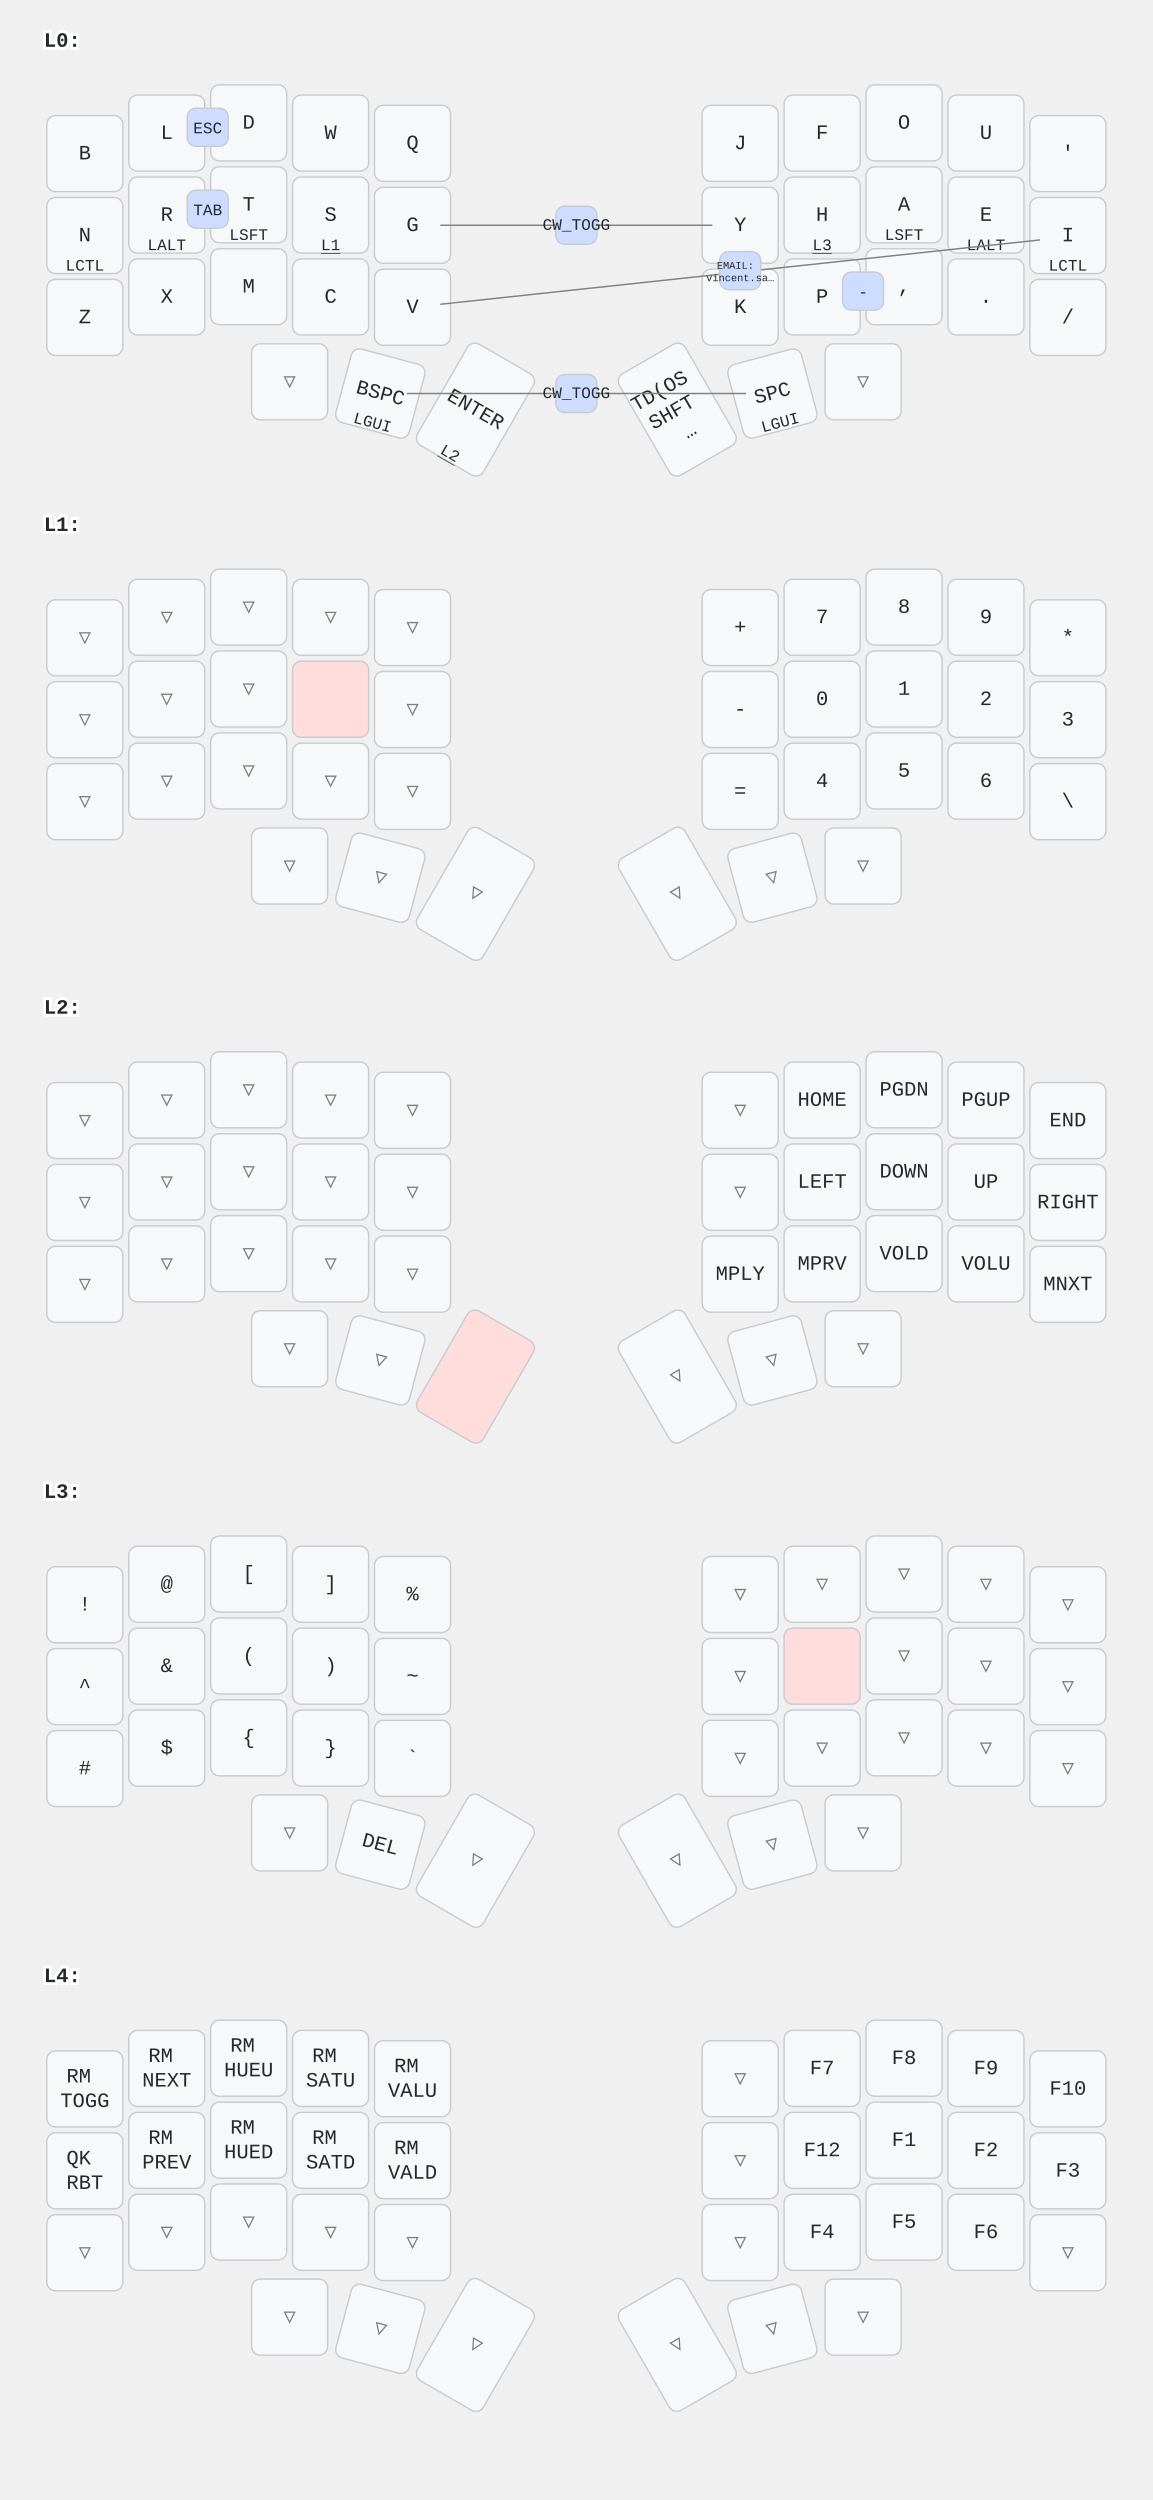
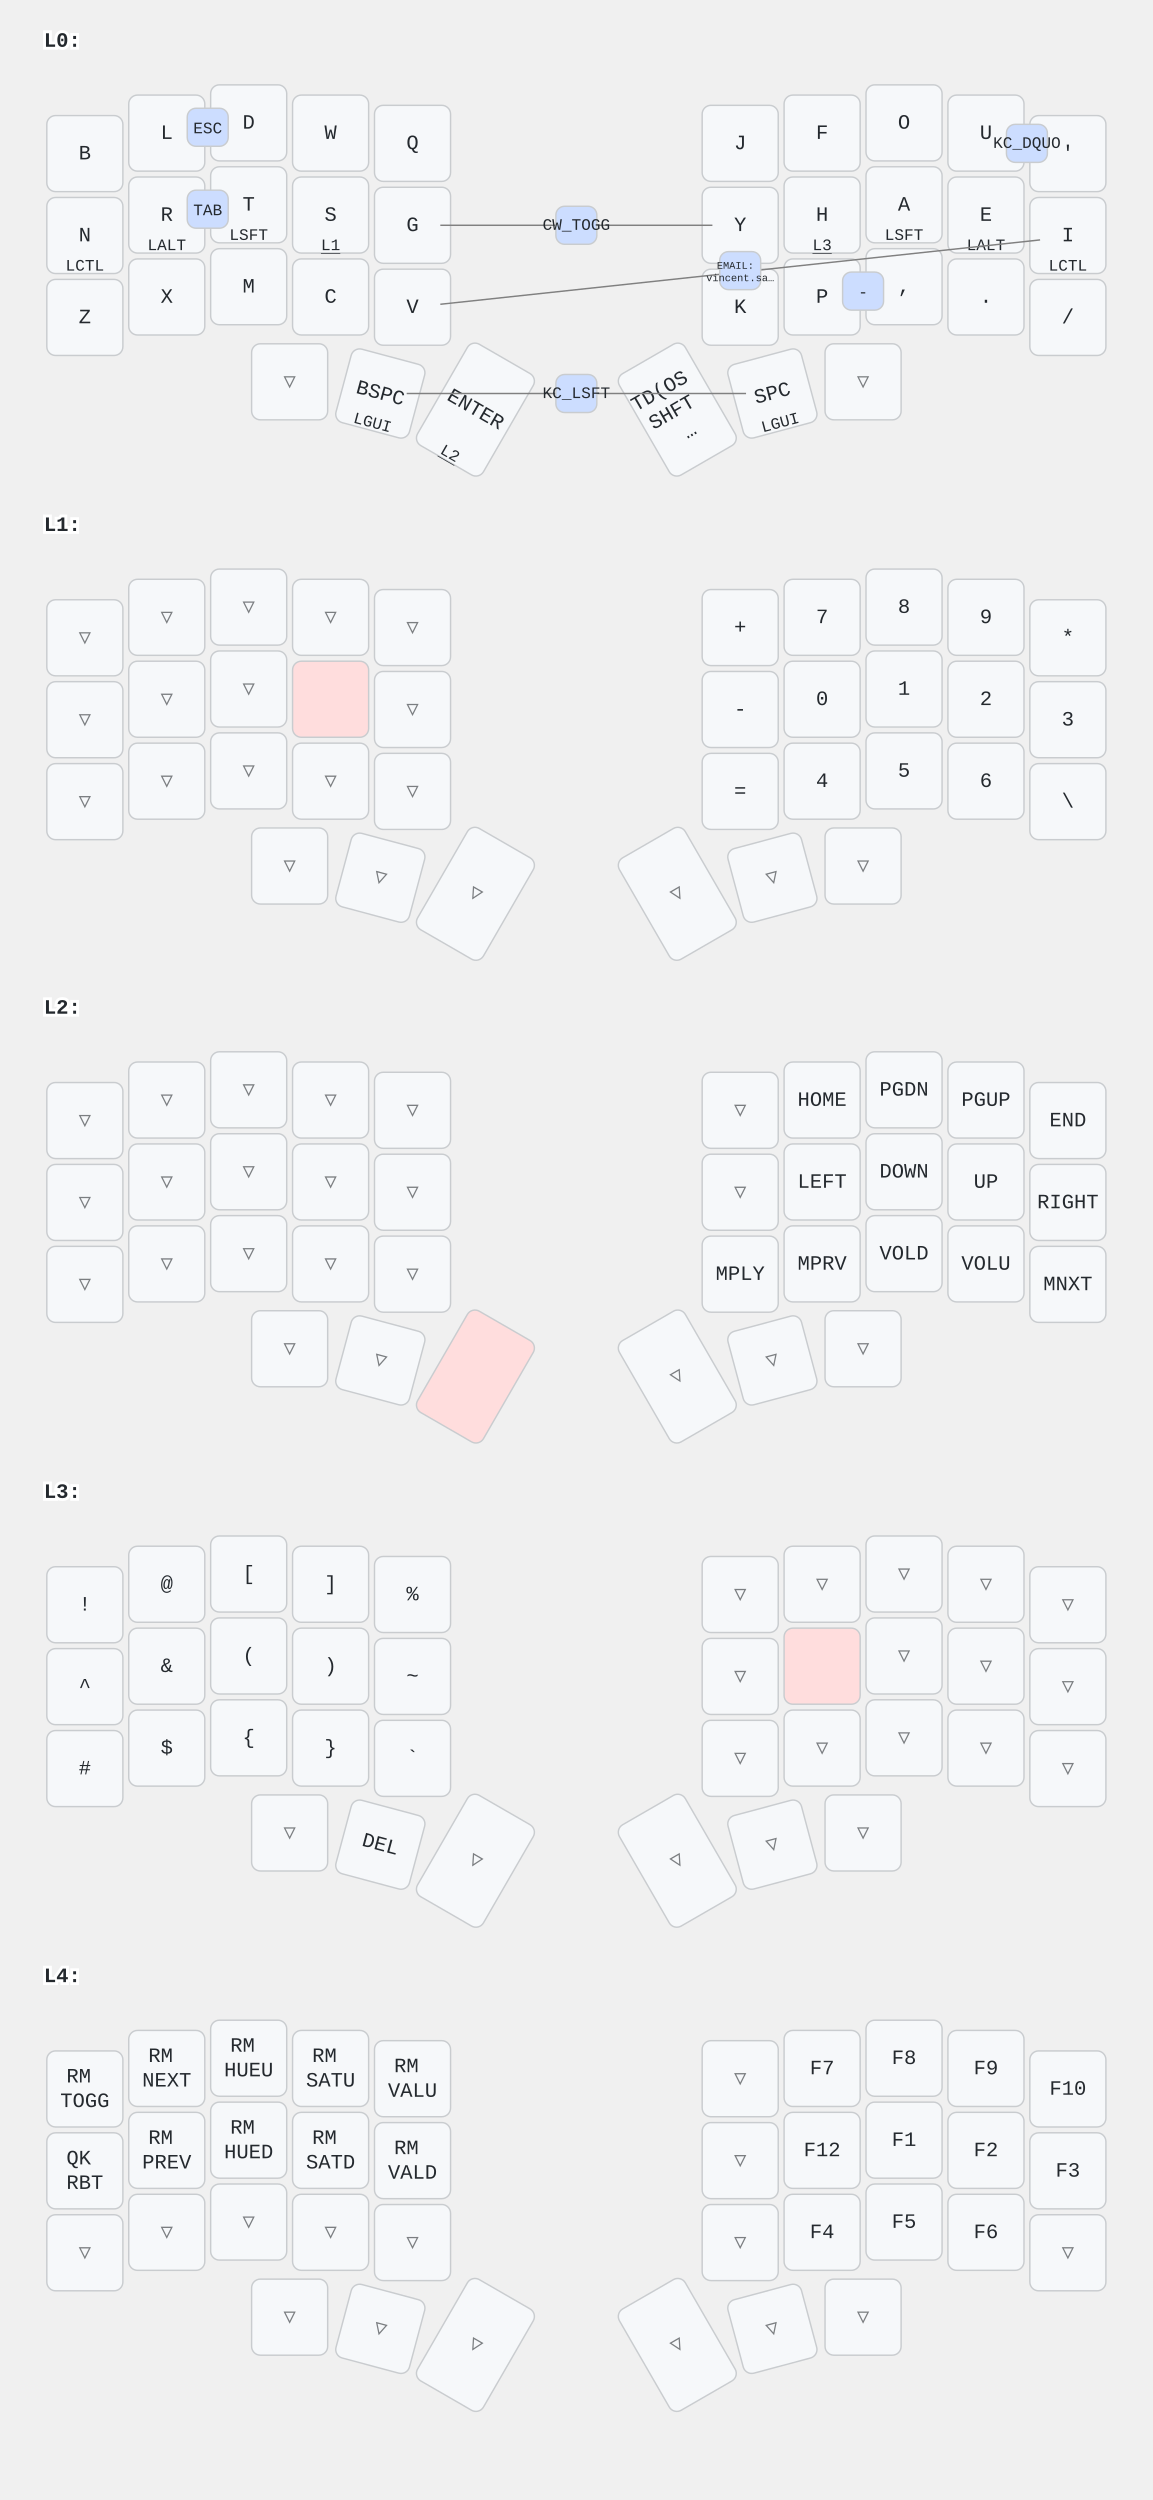
<svg xmlns="http://www.w3.org/2000/svg" width="788" height="1709" viewBox="0 0 788 1709" class="keymap">
  <style>/* inherit to force styles through use tags */
svg path {
    fill: inherit;
}

/* font and background color specifications */
svg.keymap {
    font-family: SFMono-Regular,Consolas,Liberation Mono,Menlo,monospace;
    font-size: 14px;
    font-kerning: normal;
    text-rendering: optimizeLegibility;
    fill: #24292e;
}

/* default key styling */
rect.key {
    fill: #f6f8fa;
}

rect.key, rect.combo {
    stroke: #c9cccf;
    stroke-width: 1;
}

/* default key side styling, only used is draw_key_sides is set */
rect.side {
    filter: brightness(90%);
}

/* color accent for combo boxes */
rect.combo, rect.combo-separate {
    fill: #cdf;
}

/* color accent for held keys */
rect.held, rect.combo.held {
    fill: #fdd;
}

/* color accent for ghost (optional) keys */
rect.ghost, rect.combo.ghost {
    stroke-dasharray: 4, 4;
    stroke-width: 2;
}

text {
    text-anchor: middle;
    dominant-baseline: middle;
}

/* styling for layer labels */
text.label {
    font-weight: bold;
    text-anchor: start;
    stroke: white;
    stroke-width: 4;
    paint-order: stroke;
}

/* styling for optional footer */
text.footer {
    text-anchor: end;
    dominant-baseline: auto;
    stroke: white;
    stroke-width: 4;
    paint-order: stroke;
}

/* styling for combo tap, and key non-tap label text */
text.combo, text.hold, text.shifted, text.left, text.right {
    font-size: 11px;
}

text.hold {
    text-anchor: middle;
    dominant-baseline: auto;
}

text.shifted {
    text-anchor: middle;
    dominant-baseline: hanging;
}

text.left {
    text-anchor: start;
}

text.right {
    text-anchor: end;
}

text.layer-activator {
    text-decoration: underline;
}

/* styling for hold/shifted label text in combo box */
text.combo.hold, text.combo.shifted, text.combo.left, text.combo.right {
    font-size: 8px;
}

/* lighter symbol for transparent keys */
text.trans {
    fill: #7b7e81;
}

/* styling for combo dendrons */
path.combo {
    stroke-width: 1;
    stroke: gray;
    fill: none;
}

/* Start Tabler Icons Cleanup */
/* cannot use height/width with glyphs */
.icon-tabler &gt; path {
    fill: inherit;
    stroke: inherit;
    stroke-width: 2;
}
/* hide tabler's default box */
.icon-tabler &gt; path[stroke="none"][fill="none"] {
    visibility: hidden;
}
/* End Tabler Icons Cleanup */
</style>
  <g transform="translate(30, 0)" class="layer-L0">
    <text x="0" y="28" class="label" id="L0">L0:</text>
    <g transform="translate(0, 56)">
      <g transform="translate(28, 49)" class="key keypos-0">
        <rect rx="6" ry="6" x="-26" y="-26" width="52" height="52" class="key" />
        <text x="0" y="0" class="key tap">B</text>
      </g>
      <g transform="translate(84, 35)" class="key keypos-1">
        <rect rx="6" ry="6" x="-26" y="-26" width="52" height="52" class="key" />
        <text x="0" y="0" class="key tap">L</text>
      </g>
      <g transform="translate(140, 28)" class="key keypos-2">
        <rect rx="6" ry="6" x="-26" y="-26" width="52" height="52" class="key" />
        <text x="0" y="0" class="key tap">D</text>
      </g>
      <g transform="translate(196, 35)" class="key keypos-3">
        <rect rx="6" ry="6" x="-26" y="-26" width="52" height="52" class="key" />
        <text x="0" y="0" class="key tap">W</text>
      </g>
      <g transform="translate(252, 42)" class="key keypos-4">
        <rect rx="6" ry="6" x="-26" y="-26" width="52" height="52" class="key" />
        <text x="0" y="0" class="key tap">Q</text>
      </g>
      <g transform="translate(476, 42)" class="key keypos-5">
        <rect rx="6" ry="6" x="-26" y="-26" width="52" height="52" class="key" />
        <text x="0" y="0" class="key tap">J</text>
      </g>
      <g transform="translate(532, 35)" class="key keypos-6">
        <rect rx="6" ry="6" x="-26" y="-26" width="52" height="52" class="key" />
        <text x="0" y="0" class="key tap">F</text>
      </g>
      <g transform="translate(588, 28)" class="key keypos-7">
        <rect rx="6" ry="6" x="-26" y="-26" width="52" height="52" class="key" />
        <text x="0" y="0" class="key tap">O</text>
      </g>
      <g transform="translate(644, 35)" class="key keypos-8">
        <rect rx="6" ry="6" x="-26" y="-26" width="52" height="52" class="key" />
        <text x="0" y="0" class="key tap">U</text>
      </g>
      <g transform="translate(700, 49)" class="key keypos-9">
        <rect rx="6" ry="6" x="-26" y="-26" width="52" height="52" class="key" />
        <text x="0" y="0" class="key tap">'</text>
      </g>
      <g transform="translate(28, 105)" class="key keypos-10">
        <rect rx="6" ry="6" x="-26" y="-26" width="52" height="52" class="key" />
        <text x="0" y="0" class="key tap">N</text>
        <text x="0" y="24" class="key hold">LCTL</text>
      </g>
      <g transform="translate(84, 91)" class="key keypos-11">
        <rect rx="6" ry="6" x="-26" y="-26" width="52" height="52" class="key" />
        <text x="0" y="0" class="key tap">R</text>
        <text x="0" y="24" class="key hold">LALT</text>
      </g>
      <g transform="translate(140, 84)" class="key keypos-12">
        <rect rx="6" ry="6" x="-26" y="-26" width="52" height="52" class="key" />
        <text x="0" y="0" class="key tap">T</text>
        <text x="0" y="24" class="key hold">LSFT</text>
      </g>
      <g transform="translate(196, 91)" class="key keypos-13">
        <rect rx="6" ry="6" x="-26" y="-26" width="52" height="52" class="key" />
        <text x="0" y="0" class="key tap">S</text>
        <a href="#L1">
          <text x="0" y="24" class="key hold layer-activator">L1</text>
        </a>
      </g>
      <g transform="translate(252, 98)" class="key keypos-14">
        <rect rx="6" ry="6" x="-26" y="-26" width="52" height="52" class="key" />
        <text x="0" y="0" class="key tap">G</text>
      </g>
      <g transform="translate(476, 98)" class="key keypos-15">
        <rect rx="6" ry="6" x="-26" y="-26" width="52" height="52" class="key" />
        <text x="0" y="0" class="key tap">Y</text>
      </g>
      <g transform="translate(532, 91)" class="key keypos-16">
        <rect rx="6" ry="6" x="-26" y="-26" width="52" height="52" class="key" />
        <text x="0" y="0" class="key tap">H</text>
        <a href="#L3">
          <text x="0" y="24" class="key hold layer-activator">L3</text>
        </a>
      </g>
      <g transform="translate(588, 84)" class="key keypos-17">
        <rect rx="6" ry="6" x="-26" y="-26" width="52" height="52" class="key" />
        <text x="0" y="0" class="key tap">A</text>
        <text x="0" y="24" class="key hold">LSFT</text>
      </g>
      <g transform="translate(644, 91)" class="key keypos-18">
        <rect rx="6" ry="6" x="-26" y="-26" width="52" height="52" class="key" />
        <text x="0" y="0" class="key tap">E</text>
        <text x="0" y="24" class="key hold">LALT</text>
      </g>
      <g transform="translate(700, 105)" class="key keypos-19">
        <rect rx="6" ry="6" x="-26" y="-26" width="52" height="52" class="key" />
        <text x="0" y="0" class="key tap">I</text>
        <text x="0" y="24" class="key hold">LCTL</text>
      </g>
      <g transform="translate(28, 161)" class="key keypos-20">
        <rect rx="6" ry="6" x="-26" y="-26" width="52" height="52" class="key" />
        <text x="0" y="0" class="key tap">Z</text>
      </g>
      <g transform="translate(84, 147)" class="key keypos-21">
        <rect rx="6" ry="6" x="-26" y="-26" width="52" height="52" class="key" />
        <text x="0" y="0" class="key tap">X</text>
      </g>
      <g transform="translate(140, 140)" class="key keypos-22">
        <rect rx="6" ry="6" x="-26" y="-26" width="52" height="52" class="key" />
        <text x="0" y="0" class="key tap">M</text>
      </g>
      <g transform="translate(196, 147)" class="key keypos-23">
        <rect rx="6" ry="6" x="-26" y="-26" width="52" height="52" class="key" />
        <text x="0" y="0" class="key tap">C</text>
      </g>
      <g transform="translate(252, 154)" class="key keypos-24">
        <rect rx="6" ry="6" x="-26" y="-26" width="52" height="52" class="key" />
        <text x="0" y="0" class="key tap">V</text>
      </g>
      <g transform="translate(476, 154)" class="key keypos-25">
        <rect rx="6" ry="6" x="-26" y="-26" width="52" height="52" class="key" />
        <text x="0" y="0" class="key tap">K</text>
      </g>
      <g transform="translate(532, 147)" class="key keypos-26">
        <rect rx="6" ry="6" x="-26" y="-26" width="52" height="52" class="key" />
        <text x="0" y="0" class="key tap">P</text>
      </g>
      <g transform="translate(588, 140)" class="key keypos-27">
        <rect rx="6" ry="6" x="-26" y="-26" width="52" height="52" class="key" />
        <text x="0" y="0" class="key tap">,</text>
      </g>
      <g transform="translate(644, 147)" class="key keypos-28">
        <rect rx="6" ry="6" x="-26" y="-26" width="52" height="52" class="key" />
        <text x="0" y="0" class="key tap">.</text>
      </g>
      <g transform="translate(700, 161)" class="key keypos-29">
        <rect rx="6" ry="6" x="-26" y="-26" width="52" height="52" class="key" />
        <text x="0" y="0" class="key tap">/</text>
      </g>
      <g transform="translate(168, 205)" class="key trans keypos-30">
        <rect rx="6" ry="6" x="-26" y="-26" width="52" height="52" class="key trans" />
        <text x="0" y="0" class="key trans tap">▽</text>
      </g>
      <g transform="translate(230, 213) rotate(15.0)" class="key keypos-31">
        <rect rx="6" ry="6" x="-26" y="-26" width="52" height="52" class="key" />
        <text x="0" y="0" class="key tap">BSPC</text>
        <text x="0" y="24" class="key hold">LGUI</text>
      </g>
      <g transform="translate(295, 224) rotate(30.0)" class="key keypos-32">
        <rect rx="6" ry="6" x="-26" y="-40" width="52" height="80" class="key" />
        <text x="0" y="0" class="key tap">ENTER</text>
        <a href="#L2">
          <text x="0" y="38" class="key hold layer-activator">L2</text>
        </a>
      </g>
      <g transform="translate(433, 224) rotate(-30.0)" class="key keypos-33">
        <rect rx="6" ry="6" x="-26" y="-40" width="52" height="80" class="key" />
        <text x="0" y="0" class="key tap">
          <tspan x="0" dy="-1.2em">TD(OS</tspan>
          <tspan x="0" dy="1.2em">SHFT</tspan>
          <tspan x="0" dy="1.2em">…</tspan>
        </text>
      </g>
      <g transform="translate(498, 213) rotate(-15.0)" class="key keypos-34">
        <rect rx="6" ry="6" x="-26" y="-26" width="52" height="52" class="key" />
        <text x="0" y="0" class="key tap">SPC</text>
        <text x="0" y="24" class="key hold">LGUI</text>
      </g>
      <g transform="translate(560, 205)" class="key trans keypos-35">
        <rect rx="6" ry="6" x="-26" y="-26" width="52" height="52" class="key trans" />
        <text x="0" y="0" class="key trans tap">▽</text>
      </g>
      <g class="combo combopos-0">
        <rect rx="6" ry="6" x="98" y="18" width="28" height="26" class="combo" />
        <text x="112" y="32" class="combo tap">ESC</text>
      </g>
      <g class="combo combopos-1">
        <rect rx="6" ry="6" x="98" y="74" width="28" height="26" class="combo" />
        <text x="112" y="88" class="combo tap">TAB</text>
      </g>
      <g class="combo combopos-2">
        <rect rx="6" ry="6" x="546" y="130" width="28" height="26" class="combo" />
        <text x="560" y="144" class="combo tap">-</text>
      </g>
      <g class="combo combopos-3">
        <path d="M364,98 l-93,0" class="combo" />
        <path d="M364,98 l93,0" class="combo" />
        <rect rx="6" ry="6" x="350" y="85" width="28" height="26" class="combo" />
        <text x="364" y="98" class="combo tap">CW_TOGG</text>
      </g>
      <g class="combo combopos-4">
        <path d="M364,213 l-116,0" class="combo" />
        <path d="M364,213 l116,0" class="combo" />
        <rect rx="6" ry="6" x="350" y="200" width="28" height="26" class="combo" />
-         <text x="364" y="213" class="combo tap">CW_TOGG</text>
+         <text x="364" y="213" class="combo tap">KC_LSFT</text>
      </g>
      <g class="combo combopos-5">
+         <rect rx="6" ry="6" x="658" y="29" width="28" height="26" class="combo" />
+         <text x="672" y="42" class="combo tap">KC_DQUO</text>
+       </g>
+       <g class="combo combopos-6">
        <path d="M476,130 l-205,22" class="combo" />
        <path d="M476,130 l205,-22" class="combo" />
        <rect rx="6" ry="6" x="462" y="116" width="28" height="26" class="combo" />
        <text x="476" y="130" class="combo tap">
          <tspan x="476" dy="-0.6em" style="font-size: 64%">EMAIL:</tspan>
          <tspan x="476" dy="1.2em" style="font-size: 64%">vincent.sa…</tspan>
        </text>
      </g>
    </g>
  </g>
  <g transform="translate(30, 331)" class="layer-L1">
    <text x="0" y="28" class="label" id="L1">L1:</text>
    <g transform="translate(0, 56)">
      <g transform="translate(28, 49)" class="key trans keypos-0">
        <rect rx="6" ry="6" x="-26" y="-26" width="52" height="52" class="key trans" />
        <text x="0" y="0" class="key trans tap">▽</text>
      </g>
      <g transform="translate(84, 35)" class="key trans keypos-1">
        <rect rx="6" ry="6" x="-26" y="-26" width="52" height="52" class="key trans" />
        <text x="0" y="0" class="key trans tap">▽</text>
      </g>
      <g transform="translate(140, 28)" class="key trans keypos-2">
        <rect rx="6" ry="6" x="-26" y="-26" width="52" height="52" class="key trans" />
        <text x="0" y="0" class="key trans tap">▽</text>
      </g>
      <g transform="translate(196, 35)" class="key trans keypos-3">
        <rect rx="6" ry="6" x="-26" y="-26" width="52" height="52" class="key trans" />
        <text x="0" y="0" class="key trans tap">▽</text>
      </g>
      <g transform="translate(252, 42)" class="key trans keypos-4">
        <rect rx="6" ry="6" x="-26" y="-26" width="52" height="52" class="key trans" />
        <text x="0" y="0" class="key trans tap">▽</text>
      </g>
      <g transform="translate(476, 42)" class="key keypos-5">
        <rect rx="6" ry="6" x="-26" y="-26" width="52" height="52" class="key" />
        <text x="0" y="0" class="key tap">+</text>
      </g>
      <g transform="translate(532, 35)" class="key keypos-6">
        <rect rx="6" ry="6" x="-26" y="-26" width="52" height="52" class="key" />
        <text x="0" y="0" class="key tap">7</text>
      </g>
      <g transform="translate(588, 28)" class="key keypos-7">
        <rect rx="6" ry="6" x="-26" y="-26" width="52" height="52" class="key" />
        <text x="0" y="0" class="key tap">8</text>
      </g>
      <g transform="translate(644, 35)" class="key keypos-8">
        <rect rx="6" ry="6" x="-26" y="-26" width="52" height="52" class="key" />
        <text x="0" y="0" class="key tap">9</text>
      </g>
      <g transform="translate(700, 49)" class="key keypos-9">
        <rect rx="6" ry="6" x="-26" y="-26" width="52" height="52" class="key" />
        <text x="0" y="0" class="key tap">*</text>
      </g>
      <g transform="translate(28, 105)" class="key trans keypos-10">
        <rect rx="6" ry="6" x="-26" y="-26" width="52" height="52" class="key trans" />
        <text x="0" y="0" class="key trans tap">▽</text>
      </g>
      <g transform="translate(84, 91)" class="key trans keypos-11">
        <rect rx="6" ry="6" x="-26" y="-26" width="52" height="52" class="key trans" />
        <text x="0" y="0" class="key trans tap">▽</text>
      </g>
      <g transform="translate(140, 84)" class="key trans keypos-12">
        <rect rx="6" ry="6" x="-26" y="-26" width="52" height="52" class="key trans" />
        <text x="0" y="0" class="key trans tap">▽</text>
      </g>
      <g transform="translate(196, 91)" class="key held keypos-13">
        <rect rx="6" ry="6" x="-26" y="-26" width="52" height="52" class="key held" />
      </g>
      <g transform="translate(252, 98)" class="key trans keypos-14">
        <rect rx="6" ry="6" x="-26" y="-26" width="52" height="52" class="key trans" />
        <text x="0" y="0" class="key trans tap">▽</text>
      </g>
      <g transform="translate(476, 98)" class="key keypos-15">
        <rect rx="6" ry="6" x="-26" y="-26" width="52" height="52" class="key" />
        <text x="0" y="0" class="key tap">-</text>
      </g>
      <g transform="translate(532, 91)" class="key keypos-16">
        <rect rx="6" ry="6" x="-26" y="-26" width="52" height="52" class="key" />
        <text x="0" y="0" class="key tap">0</text>
      </g>
      <g transform="translate(588, 84)" class="key keypos-17">
        <rect rx="6" ry="6" x="-26" y="-26" width="52" height="52" class="key" />
        <text x="0" y="0" class="key tap">1</text>
      </g>
      <g transform="translate(644, 91)" class="key keypos-18">
        <rect rx="6" ry="6" x="-26" y="-26" width="52" height="52" class="key" />
        <text x="0" y="0" class="key tap">2</text>
      </g>
      <g transform="translate(700, 105)" class="key keypos-19">
        <rect rx="6" ry="6" x="-26" y="-26" width="52" height="52" class="key" />
        <text x="0" y="0" class="key tap">3</text>
      </g>
      <g transform="translate(28, 161)" class="key trans keypos-20">
        <rect rx="6" ry="6" x="-26" y="-26" width="52" height="52" class="key trans" />
        <text x="0" y="0" class="key trans tap">▽</text>
      </g>
      <g transform="translate(84, 147)" class="key trans keypos-21">
        <rect rx="6" ry="6" x="-26" y="-26" width="52" height="52" class="key trans" />
        <text x="0" y="0" class="key trans tap">▽</text>
      </g>
      <g transform="translate(140, 140)" class="key trans keypos-22">
        <rect rx="6" ry="6" x="-26" y="-26" width="52" height="52" class="key trans" />
        <text x="0" y="0" class="key trans tap">▽</text>
      </g>
      <g transform="translate(196, 147)" class="key trans keypos-23">
        <rect rx="6" ry="6" x="-26" y="-26" width="52" height="52" class="key trans" />
        <text x="0" y="0" class="key trans tap">▽</text>
      </g>
      <g transform="translate(252, 154)" class="key trans keypos-24">
        <rect rx="6" ry="6" x="-26" y="-26" width="52" height="52" class="key trans" />
        <text x="0" y="0" class="key trans tap">▽</text>
      </g>
      <g transform="translate(476, 154)" class="key keypos-25">
        <rect rx="6" ry="6" x="-26" y="-26" width="52" height="52" class="key" />
        <text x="0" y="0" class="key tap">=</text>
      </g>
      <g transform="translate(532, 147)" class="key keypos-26">
        <rect rx="6" ry="6" x="-26" y="-26" width="52" height="52" class="key" />
        <text x="0" y="0" class="key tap">4</text>
      </g>
      <g transform="translate(588, 140)" class="key keypos-27">
        <rect rx="6" ry="6" x="-26" y="-26" width="52" height="52" class="key" />
        <text x="0" y="0" class="key tap">5</text>
      </g>
      <g transform="translate(644, 147)" class="key keypos-28">
        <rect rx="6" ry="6" x="-26" y="-26" width="52" height="52" class="key" />
        <text x="0" y="0" class="key tap">6</text>
      </g>
      <g transform="translate(700, 161)" class="key keypos-29">
        <rect rx="6" ry="6" x="-26" y="-26" width="52" height="52" class="key" />
        <text x="0" y="0" class="key tap">\</text>
      </g>
      <g transform="translate(168, 205)" class="key trans keypos-30">
        <rect rx="6" ry="6" x="-26" y="-26" width="52" height="52" class="key trans" />
        <text x="0" y="0" class="key trans tap">▽</text>
      </g>
      <g transform="translate(230, 213) rotate(15.0)" class="key trans keypos-31">
        <rect rx="6" ry="6" x="-26" y="-26" width="52" height="52" class="key trans" />
        <text x="0" y="0" class="key trans tap">▽</text>
      </g>
      <g transform="translate(295, 224) rotate(30.0)" class="key trans keypos-32">
        <rect rx="6" ry="6" x="-26" y="-40" width="52" height="80" class="key trans" />
        <text x="0" y="0" class="key trans tap">▽</text>
      </g>
      <g transform="translate(433, 224) rotate(-30.0)" class="key trans keypos-33">
        <rect rx="6" ry="6" x="-26" y="-40" width="52" height="80" class="key trans" />
        <text x="0" y="0" class="key trans tap">▽</text>
      </g>
      <g transform="translate(498, 213) rotate(-15.0)" class="key trans keypos-34">
        <rect rx="6" ry="6" x="-26" y="-26" width="52" height="52" class="key trans" />
        <text x="0" y="0" class="key trans tap">▽</text>
      </g>
      <g transform="translate(560, 205)" class="key trans keypos-35">
        <rect rx="6" ry="6" x="-26" y="-26" width="52" height="52" class="key trans" />
        <text x="0" y="0" class="key trans tap">▽</text>
      </g>
    </g>
  </g>
  <g transform="translate(30, 661)" class="layer-L2">
    <text x="0" y="28" class="label" id="L2">L2:</text>
    <g transform="translate(0, 56)">
      <g transform="translate(28, 49)" class="key trans keypos-0">
        <rect rx="6" ry="6" x="-26" y="-26" width="52" height="52" class="key trans" />
        <text x="0" y="0" class="key trans tap">▽</text>
      </g>
      <g transform="translate(84, 35)" class="key trans keypos-1">
        <rect rx="6" ry="6" x="-26" y="-26" width="52" height="52" class="key trans" />
        <text x="0" y="0" class="key trans tap">▽</text>
      </g>
      <g transform="translate(140, 28)" class="key trans keypos-2">
        <rect rx="6" ry="6" x="-26" y="-26" width="52" height="52" class="key trans" />
        <text x="0" y="0" class="key trans tap">▽</text>
      </g>
      <g transform="translate(196, 35)" class="key trans keypos-3">
        <rect rx="6" ry="6" x="-26" y="-26" width="52" height="52" class="key trans" />
        <text x="0" y="0" class="key trans tap">▽</text>
      </g>
      <g transform="translate(252, 42)" class="key trans keypos-4">
        <rect rx="6" ry="6" x="-26" y="-26" width="52" height="52" class="key trans" />
        <text x="0" y="0" class="key trans tap">▽</text>
      </g>
      <g transform="translate(476, 42)" class="key trans keypos-5">
        <rect rx="6" ry="6" x="-26" y="-26" width="52" height="52" class="key trans" />
        <text x="0" y="0" class="key trans tap">▽</text>
      </g>
      <g transform="translate(532, 35)" class="key keypos-6">
        <rect rx="6" ry="6" x="-26" y="-26" width="52" height="52" class="key" />
        <text x="0" y="0" class="key tap">HOME</text>
      </g>
      <g transform="translate(588, 28)" class="key keypos-7">
        <rect rx="6" ry="6" x="-26" y="-26" width="52" height="52" class="key" />
        <text x="0" y="0" class="key tap">PGDN</text>
      </g>
      <g transform="translate(644, 35)" class="key keypos-8">
        <rect rx="6" ry="6" x="-26" y="-26" width="52" height="52" class="key" />
        <text x="0" y="0" class="key tap">PGUP</text>
      </g>
      <g transform="translate(700, 49)" class="key keypos-9">
        <rect rx="6" ry="6" x="-26" y="-26" width="52" height="52" class="key" />
        <text x="0" y="0" class="key tap">END</text>
      </g>
      <g transform="translate(28, 105)" class="key trans keypos-10">
        <rect rx="6" ry="6" x="-26" y="-26" width="52" height="52" class="key trans" />
        <text x="0" y="0" class="key trans tap">▽</text>
      </g>
      <g transform="translate(84, 91)" class="key trans keypos-11">
        <rect rx="6" ry="6" x="-26" y="-26" width="52" height="52" class="key trans" />
        <text x="0" y="0" class="key trans tap">▽</text>
      </g>
      <g transform="translate(140, 84)" class="key trans keypos-12">
        <rect rx="6" ry="6" x="-26" y="-26" width="52" height="52" class="key trans" />
        <text x="0" y="0" class="key trans tap">▽</text>
      </g>
      <g transform="translate(196, 91)" class="key trans keypos-13">
        <rect rx="6" ry="6" x="-26" y="-26" width="52" height="52" class="key trans" />
        <text x="0" y="0" class="key trans tap">▽</text>
      </g>
      <g transform="translate(252, 98)" class="key trans keypos-14">
        <rect rx="6" ry="6" x="-26" y="-26" width="52" height="52" class="key trans" />
        <text x="0" y="0" class="key trans tap">▽</text>
      </g>
      <g transform="translate(476, 98)" class="key trans keypos-15">
        <rect rx="6" ry="6" x="-26" y="-26" width="52" height="52" class="key trans" />
        <text x="0" y="0" class="key trans tap">▽</text>
      </g>
      <g transform="translate(532, 91)" class="key keypos-16">
        <rect rx="6" ry="6" x="-26" y="-26" width="52" height="52" class="key" />
        <text x="0" y="0" class="key tap">LEFT</text>
      </g>
      <g transform="translate(588, 84)" class="key keypos-17">
        <rect rx="6" ry="6" x="-26" y="-26" width="52" height="52" class="key" />
        <text x="0" y="0" class="key tap">DOWN</text>
      </g>
      <g transform="translate(644, 91)" class="key keypos-18">
        <rect rx="6" ry="6" x="-26" y="-26" width="52" height="52" class="key" />
        <text x="0" y="0" class="key tap">UP</text>
      </g>
      <g transform="translate(700, 105)" class="key keypos-19">
        <rect rx="6" ry="6" x="-26" y="-26" width="52" height="52" class="key" />
        <text x="0" y="0" class="key tap">RIGHT</text>
      </g>
      <g transform="translate(28, 161)" class="key trans keypos-20">
        <rect rx="6" ry="6" x="-26" y="-26" width="52" height="52" class="key trans" />
        <text x="0" y="0" class="key trans tap">▽</text>
      </g>
      <g transform="translate(84, 147)" class="key trans keypos-21">
        <rect rx="6" ry="6" x="-26" y="-26" width="52" height="52" class="key trans" />
        <text x="0" y="0" class="key trans tap">▽</text>
      </g>
      <g transform="translate(140, 140)" class="key trans keypos-22">
        <rect rx="6" ry="6" x="-26" y="-26" width="52" height="52" class="key trans" />
        <text x="0" y="0" class="key trans tap">▽</text>
      </g>
      <g transform="translate(196, 147)" class="key trans keypos-23">
        <rect rx="6" ry="6" x="-26" y="-26" width="52" height="52" class="key trans" />
        <text x="0" y="0" class="key trans tap">▽</text>
      </g>
      <g transform="translate(252, 154)" class="key trans keypos-24">
        <rect rx="6" ry="6" x="-26" y="-26" width="52" height="52" class="key trans" />
        <text x="0" y="0" class="key trans tap">▽</text>
      </g>
      <g transform="translate(476, 154)" class="key keypos-25">
        <rect rx="6" ry="6" x="-26" y="-26" width="52" height="52" class="key" />
        <text x="0" y="0" class="key tap">MPLY</text>
      </g>
      <g transform="translate(532, 147)" class="key keypos-26">
        <rect rx="6" ry="6" x="-26" y="-26" width="52" height="52" class="key" />
        <text x="0" y="0" class="key tap">MPRV</text>
      </g>
      <g transform="translate(588, 140)" class="key keypos-27">
        <rect rx="6" ry="6" x="-26" y="-26" width="52" height="52" class="key" />
        <text x="0" y="0" class="key tap">VOLD</text>
      </g>
      <g transform="translate(644, 147)" class="key keypos-28">
        <rect rx="6" ry="6" x="-26" y="-26" width="52" height="52" class="key" />
        <text x="0" y="0" class="key tap">VOLU</text>
      </g>
      <g transform="translate(700, 161)" class="key keypos-29">
        <rect rx="6" ry="6" x="-26" y="-26" width="52" height="52" class="key" />
        <text x="0" y="0" class="key tap">MNXT</text>
      </g>
      <g transform="translate(168, 205)" class="key trans keypos-30">
        <rect rx="6" ry="6" x="-26" y="-26" width="52" height="52" class="key trans" />
        <text x="0" y="0" class="key trans tap">▽</text>
      </g>
      <g transform="translate(230, 213) rotate(15.0)" class="key trans keypos-31">
        <rect rx="6" ry="6" x="-26" y="-26" width="52" height="52" class="key trans" />
        <text x="0" y="0" class="key trans tap">▽</text>
      </g>
      <g transform="translate(295, 224) rotate(30.0)" class="key held keypos-32">
        <rect rx="6" ry="6" x="-26" y="-40" width="52" height="80" class="key held" />
      </g>
      <g transform="translate(433, 224) rotate(-30.0)" class="key trans keypos-33">
        <rect rx="6" ry="6" x="-26" y="-40" width="52" height="80" class="key trans" />
        <text x="0" y="0" class="key trans tap">▽</text>
      </g>
      <g transform="translate(498, 213) rotate(-15.0)" class="key trans keypos-34">
        <rect rx="6" ry="6" x="-26" y="-26" width="52" height="52" class="key trans" />
        <text x="0" y="0" class="key trans tap">▽</text>
      </g>
      <g transform="translate(560, 205)" class="key trans keypos-35">
        <rect rx="6" ry="6" x="-26" y="-26" width="52" height="52" class="key trans" />
        <text x="0" y="0" class="key trans tap">▽</text>
      </g>
    </g>
  </g>
  <g transform="translate(30, 992)" class="layer-L3">
    <text x="0" y="28" class="label" id="L3">L3:</text>
    <g transform="translate(0, 56)">
      <g transform="translate(28, 49)" class="key keypos-0">
        <rect rx="6" ry="6" x="-26" y="-26" width="52" height="52" class="key" />
        <text x="0" y="0" class="key tap">!</text>
      </g>
      <g transform="translate(84, 35)" class="key keypos-1">
        <rect rx="6" ry="6" x="-26" y="-26" width="52" height="52" class="key" />
        <text x="0" y="0" class="key tap">@</text>
      </g>
      <g transform="translate(140, 28)" class="key keypos-2">
        <rect rx="6" ry="6" x="-26" y="-26" width="52" height="52" class="key" />
        <text x="0" y="0" class="key tap">[</text>
      </g>
      <g transform="translate(196, 35)" class="key keypos-3">
        <rect rx="6" ry="6" x="-26" y="-26" width="52" height="52" class="key" />
        <text x="0" y="0" class="key tap">]</text>
      </g>
      <g transform="translate(252, 42)" class="key keypos-4">
        <rect rx="6" ry="6" x="-26" y="-26" width="52" height="52" class="key" />
        <text x="0" y="0" class="key tap">%</text>
      </g>
      <g transform="translate(476, 42)" class="key trans keypos-5">
        <rect rx="6" ry="6" x="-26" y="-26" width="52" height="52" class="key trans" />
        <text x="0" y="0" class="key trans tap">▽</text>
      </g>
      <g transform="translate(532, 35)" class="key trans keypos-6">
        <rect rx="6" ry="6" x="-26" y="-26" width="52" height="52" class="key trans" />
        <text x="0" y="0" class="key trans tap">▽</text>
      </g>
      <g transform="translate(588, 28)" class="key trans keypos-7">
        <rect rx="6" ry="6" x="-26" y="-26" width="52" height="52" class="key trans" />
        <text x="0" y="0" class="key trans tap">▽</text>
      </g>
      <g transform="translate(644, 35)" class="key trans keypos-8">
        <rect rx="6" ry="6" x="-26" y="-26" width="52" height="52" class="key trans" />
        <text x="0" y="0" class="key trans tap">▽</text>
      </g>
      <g transform="translate(700, 49)" class="key trans keypos-9">
        <rect rx="6" ry="6" x="-26" y="-26" width="52" height="52" class="key trans" />
        <text x="0" y="0" class="key trans tap">▽</text>
      </g>
      <g transform="translate(28, 105)" class="key keypos-10">
        <rect rx="6" ry="6" x="-26" y="-26" width="52" height="52" class="key" />
        <text x="0" y="0" class="key tap">^</text>
      </g>
      <g transform="translate(84, 91)" class="key keypos-11">
        <rect rx="6" ry="6" x="-26" y="-26" width="52" height="52" class="key" />
        <text x="0" y="0" class="key tap">&amp;</text>
      </g>
      <g transform="translate(140, 84)" class="key keypos-12">
        <rect rx="6" ry="6" x="-26" y="-26" width="52" height="52" class="key" />
        <text x="0" y="0" class="key tap">(</text>
      </g>
      <g transform="translate(196, 91)" class="key keypos-13">
        <rect rx="6" ry="6" x="-26" y="-26" width="52" height="52" class="key" />
        <text x="0" y="0" class="key tap">)</text>
      </g>
      <g transform="translate(252, 98)" class="key keypos-14">
        <rect rx="6" ry="6" x="-26" y="-26" width="52" height="52" class="key" />
        <text x="0" y="0" class="key tap">~</text>
      </g>
      <g transform="translate(476, 98)" class="key trans keypos-15">
        <rect rx="6" ry="6" x="-26" y="-26" width="52" height="52" class="key trans" />
        <text x="0" y="0" class="key trans tap">▽</text>
      </g>
      <g transform="translate(532, 91)" class="key held keypos-16">
        <rect rx="6" ry="6" x="-26" y="-26" width="52" height="52" class="key held" />
      </g>
      <g transform="translate(588, 84)" class="key trans keypos-17">
        <rect rx="6" ry="6" x="-26" y="-26" width="52" height="52" class="key trans" />
        <text x="0" y="0" class="key trans tap">▽</text>
      </g>
      <g transform="translate(644, 91)" class="key trans keypos-18">
        <rect rx="6" ry="6" x="-26" y="-26" width="52" height="52" class="key trans" />
        <text x="0" y="0" class="key trans tap">▽</text>
      </g>
      <g transform="translate(700, 105)" class="key trans keypos-19">
        <rect rx="6" ry="6" x="-26" y="-26" width="52" height="52" class="key trans" />
        <text x="0" y="0" class="key trans tap">▽</text>
      </g>
      <g transform="translate(28, 161)" class="key keypos-20">
        <rect rx="6" ry="6" x="-26" y="-26" width="52" height="52" class="key" />
        <text x="0" y="0" class="key tap">#</text>
      </g>
      <g transform="translate(84, 147)" class="key keypos-21">
        <rect rx="6" ry="6" x="-26" y="-26" width="52" height="52" class="key" />
        <text x="0" y="0" class="key tap">$</text>
      </g>
      <g transform="translate(140, 140)" class="key keypos-22">
        <rect rx="6" ry="6" x="-26" y="-26" width="52" height="52" class="key" />
        <text x="0" y="0" class="key tap">{</text>
      </g>
      <g transform="translate(196, 147)" class="key keypos-23">
        <rect rx="6" ry="6" x="-26" y="-26" width="52" height="52" class="key" />
        <text x="0" y="0" class="key tap">}</text>
      </g>
      <g transform="translate(252, 154)" class="key keypos-24">
        <rect rx="6" ry="6" x="-26" y="-26" width="52" height="52" class="key" />
        <text x="0" y="0" class="key tap">`</text>
      </g>
      <g transform="translate(476, 154)" class="key trans keypos-25">
        <rect rx="6" ry="6" x="-26" y="-26" width="52" height="52" class="key trans" />
        <text x="0" y="0" class="key trans tap">▽</text>
      </g>
      <g transform="translate(532, 147)" class="key trans keypos-26">
        <rect rx="6" ry="6" x="-26" y="-26" width="52" height="52" class="key trans" />
        <text x="0" y="0" class="key trans tap">▽</text>
      </g>
      <g transform="translate(588, 140)" class="key trans keypos-27">
        <rect rx="6" ry="6" x="-26" y="-26" width="52" height="52" class="key trans" />
        <text x="0" y="0" class="key trans tap">▽</text>
      </g>
      <g transform="translate(644, 147)" class="key trans keypos-28">
        <rect rx="6" ry="6" x="-26" y="-26" width="52" height="52" class="key trans" />
        <text x="0" y="0" class="key trans tap">▽</text>
      </g>
      <g transform="translate(700, 161)" class="key trans keypos-29">
        <rect rx="6" ry="6" x="-26" y="-26" width="52" height="52" class="key trans" />
        <text x="0" y="0" class="key trans tap">▽</text>
      </g>
      <g transform="translate(168, 205)" class="key trans keypos-30">
        <rect rx="6" ry="6" x="-26" y="-26" width="52" height="52" class="key trans" />
        <text x="0" y="0" class="key trans tap">▽</text>
      </g>
      <g transform="translate(230, 213) rotate(15.0)" class="key keypos-31">
        <rect rx="6" ry="6" x="-26" y="-26" width="52" height="52" class="key" />
        <text x="0" y="0" class="key tap">DEL</text>
      </g>
      <g transform="translate(295, 224) rotate(30.0)" class="key trans keypos-32">
        <rect rx="6" ry="6" x="-26" y="-40" width="52" height="80" class="key trans" />
        <text x="0" y="0" class="key trans tap">▽</text>
      </g>
      <g transform="translate(433, 224) rotate(-30.0)" class="key trans keypos-33">
        <rect rx="6" ry="6" x="-26" y="-40" width="52" height="80" class="key trans" />
        <text x="0" y="0" class="key trans tap">▽</text>
      </g>
      <g transform="translate(498, 213) rotate(-15.0)" class="key trans keypos-34">
        <rect rx="6" ry="6" x="-26" y="-26" width="52" height="52" class="key trans" />
        <text x="0" y="0" class="key trans tap">▽</text>
      </g>
      <g transform="translate(560, 205)" class="key trans keypos-35">
        <rect rx="6" ry="6" x="-26" y="-26" width="52" height="52" class="key trans" />
        <text x="0" y="0" class="key trans tap">▽</text>
      </g>
    </g>
  </g>
  <g transform="translate(30, 1323)" class="layer-L4">
    <text x="0" y="28" class="label" id="L4">L4:</text>
    <g transform="translate(0, 56)">
      <g transform="translate(28, 49)" class="key keypos-0">
        <rect rx="6" ry="6" x="-26" y="-26" width="52" height="52" class="key" />
        <text x="0" y="0" class="key tap">
          <tspan x="0" dy="-0.6em">RM</tspan>
          <tspan x="0" dy="1.2em">TOGG</tspan>
        </text>
      </g>
      <g transform="translate(84, 35)" class="key keypos-1">
        <rect rx="6" ry="6" x="-26" y="-26" width="52" height="52" class="key" />
        <text x="0" y="0" class="key tap">
          <tspan x="0" dy="-0.6em">RM</tspan>
          <tspan x="0" dy="1.2em">NEXT</tspan>
        </text>
      </g>
      <g transform="translate(140, 28)" class="key keypos-2">
        <rect rx="6" ry="6" x="-26" y="-26" width="52" height="52" class="key" />
        <text x="0" y="0" class="key tap">
          <tspan x="0" dy="-0.6em">RM</tspan>
          <tspan x="0" dy="1.2em">HUEU</tspan>
        </text>
      </g>
      <g transform="translate(196, 35)" class="key keypos-3">
        <rect rx="6" ry="6" x="-26" y="-26" width="52" height="52" class="key" />
        <text x="0" y="0" class="key tap">
          <tspan x="0" dy="-0.6em">RM</tspan>
          <tspan x="0" dy="1.2em">SATU</tspan>
        </text>
      </g>
      <g transform="translate(252, 42)" class="key keypos-4">
        <rect rx="6" ry="6" x="-26" y="-26" width="52" height="52" class="key" />
        <text x="0" y="0" class="key tap">
          <tspan x="0" dy="-0.6em">RM</tspan>
          <tspan x="0" dy="1.2em">VALU</tspan>
        </text>
      </g>
      <g transform="translate(476, 42)" class="key trans keypos-5">
        <rect rx="6" ry="6" x="-26" y="-26" width="52" height="52" class="key trans" />
        <text x="0" y="0" class="key trans tap">▽</text>
      </g>
      <g transform="translate(532, 35)" class="key keypos-6">
        <rect rx="6" ry="6" x="-26" y="-26" width="52" height="52" class="key" />
        <text x="0" y="0" class="key tap">F7</text>
      </g>
      <g transform="translate(588, 28)" class="key keypos-7">
        <rect rx="6" ry="6" x="-26" y="-26" width="52" height="52" class="key" />
        <text x="0" y="0" class="key tap">F8</text>
      </g>
      <g transform="translate(644, 35)" class="key keypos-8">
        <rect rx="6" ry="6" x="-26" y="-26" width="52" height="52" class="key" />
        <text x="0" y="0" class="key tap">F9</text>
      </g>
      <g transform="translate(700, 49)" class="key keypos-9">
        <rect rx="6" ry="6" x="-26" y="-26" width="52" height="52" class="key" />
        <text x="0" y="0" class="key tap">F10</text>
      </g>
      <g transform="translate(28, 105)" class="key keypos-10">
        <rect rx="6" ry="6" x="-26" y="-26" width="52" height="52" class="key" />
        <text x="0" y="0" class="key tap">
          <tspan x="0" dy="-0.6em">QK</tspan>
          <tspan x="0" dy="1.2em">RBT</tspan>
        </text>
      </g>
      <g transform="translate(84, 91)" class="key keypos-11">
        <rect rx="6" ry="6" x="-26" y="-26" width="52" height="52" class="key" />
        <text x="0" y="0" class="key tap">
          <tspan x="0" dy="-0.6em">RM</tspan>
          <tspan x="0" dy="1.2em">PREV</tspan>
        </text>
      </g>
      <g transform="translate(140, 84)" class="key keypos-12">
        <rect rx="6" ry="6" x="-26" y="-26" width="52" height="52" class="key" />
        <text x="0" y="0" class="key tap">
          <tspan x="0" dy="-0.6em">RM</tspan>
          <tspan x="0" dy="1.2em">HUED</tspan>
        </text>
      </g>
      <g transform="translate(196, 91)" class="key keypos-13">
        <rect rx="6" ry="6" x="-26" y="-26" width="52" height="52" class="key" />
        <text x="0" y="0" class="key tap">
          <tspan x="0" dy="-0.6em">RM</tspan>
          <tspan x="0" dy="1.2em">SATD</tspan>
        </text>
      </g>
      <g transform="translate(252, 98)" class="key keypos-14">
        <rect rx="6" ry="6" x="-26" y="-26" width="52" height="52" class="key" />
        <text x="0" y="0" class="key tap">
          <tspan x="0" dy="-0.6em">RM</tspan>
          <tspan x="0" dy="1.2em">VALD</tspan>
        </text>
      </g>
      <g transform="translate(476, 98)" class="key trans keypos-15">
        <rect rx="6" ry="6" x="-26" y="-26" width="52" height="52" class="key trans" />
        <text x="0" y="0" class="key trans tap">▽</text>
      </g>
      <g transform="translate(532, 91)" class="key keypos-16">
        <rect rx="6" ry="6" x="-26" y="-26" width="52" height="52" class="key" />
        <text x="0" y="0" class="key tap">F12</text>
      </g>
      <g transform="translate(588, 84)" class="key keypos-17">
        <rect rx="6" ry="6" x="-26" y="-26" width="52" height="52" class="key" />
        <text x="0" y="0" class="key tap">F1</text>
      </g>
      <g transform="translate(644, 91)" class="key keypos-18">
        <rect rx="6" ry="6" x="-26" y="-26" width="52" height="52" class="key" />
        <text x="0" y="0" class="key tap">F2</text>
      </g>
      <g transform="translate(700, 105)" class="key keypos-19">
        <rect rx="6" ry="6" x="-26" y="-26" width="52" height="52" class="key" />
        <text x="0" y="0" class="key tap">F3</text>
      </g>
      <g transform="translate(28, 161)" class="key trans keypos-20">
        <rect rx="6" ry="6" x="-26" y="-26" width="52" height="52" class="key trans" />
        <text x="0" y="0" class="key trans tap">▽</text>
      </g>
      <g transform="translate(84, 147)" class="key trans keypos-21">
        <rect rx="6" ry="6" x="-26" y="-26" width="52" height="52" class="key trans" />
        <text x="0" y="0" class="key trans tap">▽</text>
      </g>
      <g transform="translate(140, 140)" class="key trans keypos-22">
        <rect rx="6" ry="6" x="-26" y="-26" width="52" height="52" class="key trans" />
        <text x="0" y="0" class="key trans tap">▽</text>
      </g>
      <g transform="translate(196, 147)" class="key trans keypos-23">
        <rect rx="6" ry="6" x="-26" y="-26" width="52" height="52" class="key trans" />
        <text x="0" y="0" class="key trans tap">▽</text>
      </g>
      <g transform="translate(252, 154)" class="key trans keypos-24">
        <rect rx="6" ry="6" x="-26" y="-26" width="52" height="52" class="key trans" />
        <text x="0" y="0" class="key trans tap">▽</text>
      </g>
      <g transform="translate(476, 154)" class="key trans keypos-25">
        <rect rx="6" ry="6" x="-26" y="-26" width="52" height="52" class="key trans" />
        <text x="0" y="0" class="key trans tap">▽</text>
      </g>
      <g transform="translate(532, 147)" class="key keypos-26">
        <rect rx="6" ry="6" x="-26" y="-26" width="52" height="52" class="key" />
        <text x="0" y="0" class="key tap">F4</text>
      </g>
      <g transform="translate(588, 140)" class="key keypos-27">
        <rect rx="6" ry="6" x="-26" y="-26" width="52" height="52" class="key" />
        <text x="0" y="0" class="key tap">F5</text>
      </g>
      <g transform="translate(644, 147)" class="key keypos-28">
        <rect rx="6" ry="6" x="-26" y="-26" width="52" height="52" class="key" />
        <text x="0" y="0" class="key tap">F6</text>
      </g>
      <g transform="translate(700, 161)" class="key trans keypos-29">
        <rect rx="6" ry="6" x="-26" y="-26" width="52" height="52" class="key trans" />
        <text x="0" y="0" class="key trans tap">▽</text>
      </g>
      <g transform="translate(168, 205)" class="key trans keypos-30">
        <rect rx="6" ry="6" x="-26" y="-26" width="52" height="52" class="key trans" />
        <text x="0" y="0" class="key trans tap">▽</text>
      </g>
      <g transform="translate(230, 213) rotate(15.0)" class="key trans keypos-31">
        <rect rx="6" ry="6" x="-26" y="-26" width="52" height="52" class="key trans" />
        <text x="0" y="0" class="key trans tap">▽</text>
      </g>
      <g transform="translate(295, 224) rotate(30.0)" class="key trans keypos-32">
        <rect rx="6" ry="6" x="-26" y="-40" width="52" height="80" class="key trans" />
        <text x="0" y="0" class="key trans tap">▽</text>
      </g>
      <g transform="translate(433, 224) rotate(-30.0)" class="key trans keypos-33">
        <rect rx="6" ry="6" x="-26" y="-40" width="52" height="80" class="key trans" />
        <text x="0" y="0" class="key trans tap">▽</text>
      </g>
      <g transform="translate(498, 213) rotate(-15.0)" class="key trans keypos-34">
        <rect rx="6" ry="6" x="-26" y="-26" width="52" height="52" class="key trans" />
        <text x="0" y="0" class="key trans tap">▽</text>
      </g>
      <g transform="translate(560, 205)" class="key trans keypos-35">
        <rect rx="6" ry="6" x="-26" y="-26" width="52" height="52" class="key trans" />
        <text x="0" y="0" class="key trans tap">▽</text>
      </g>
    </g>
  </g>
</svg>
